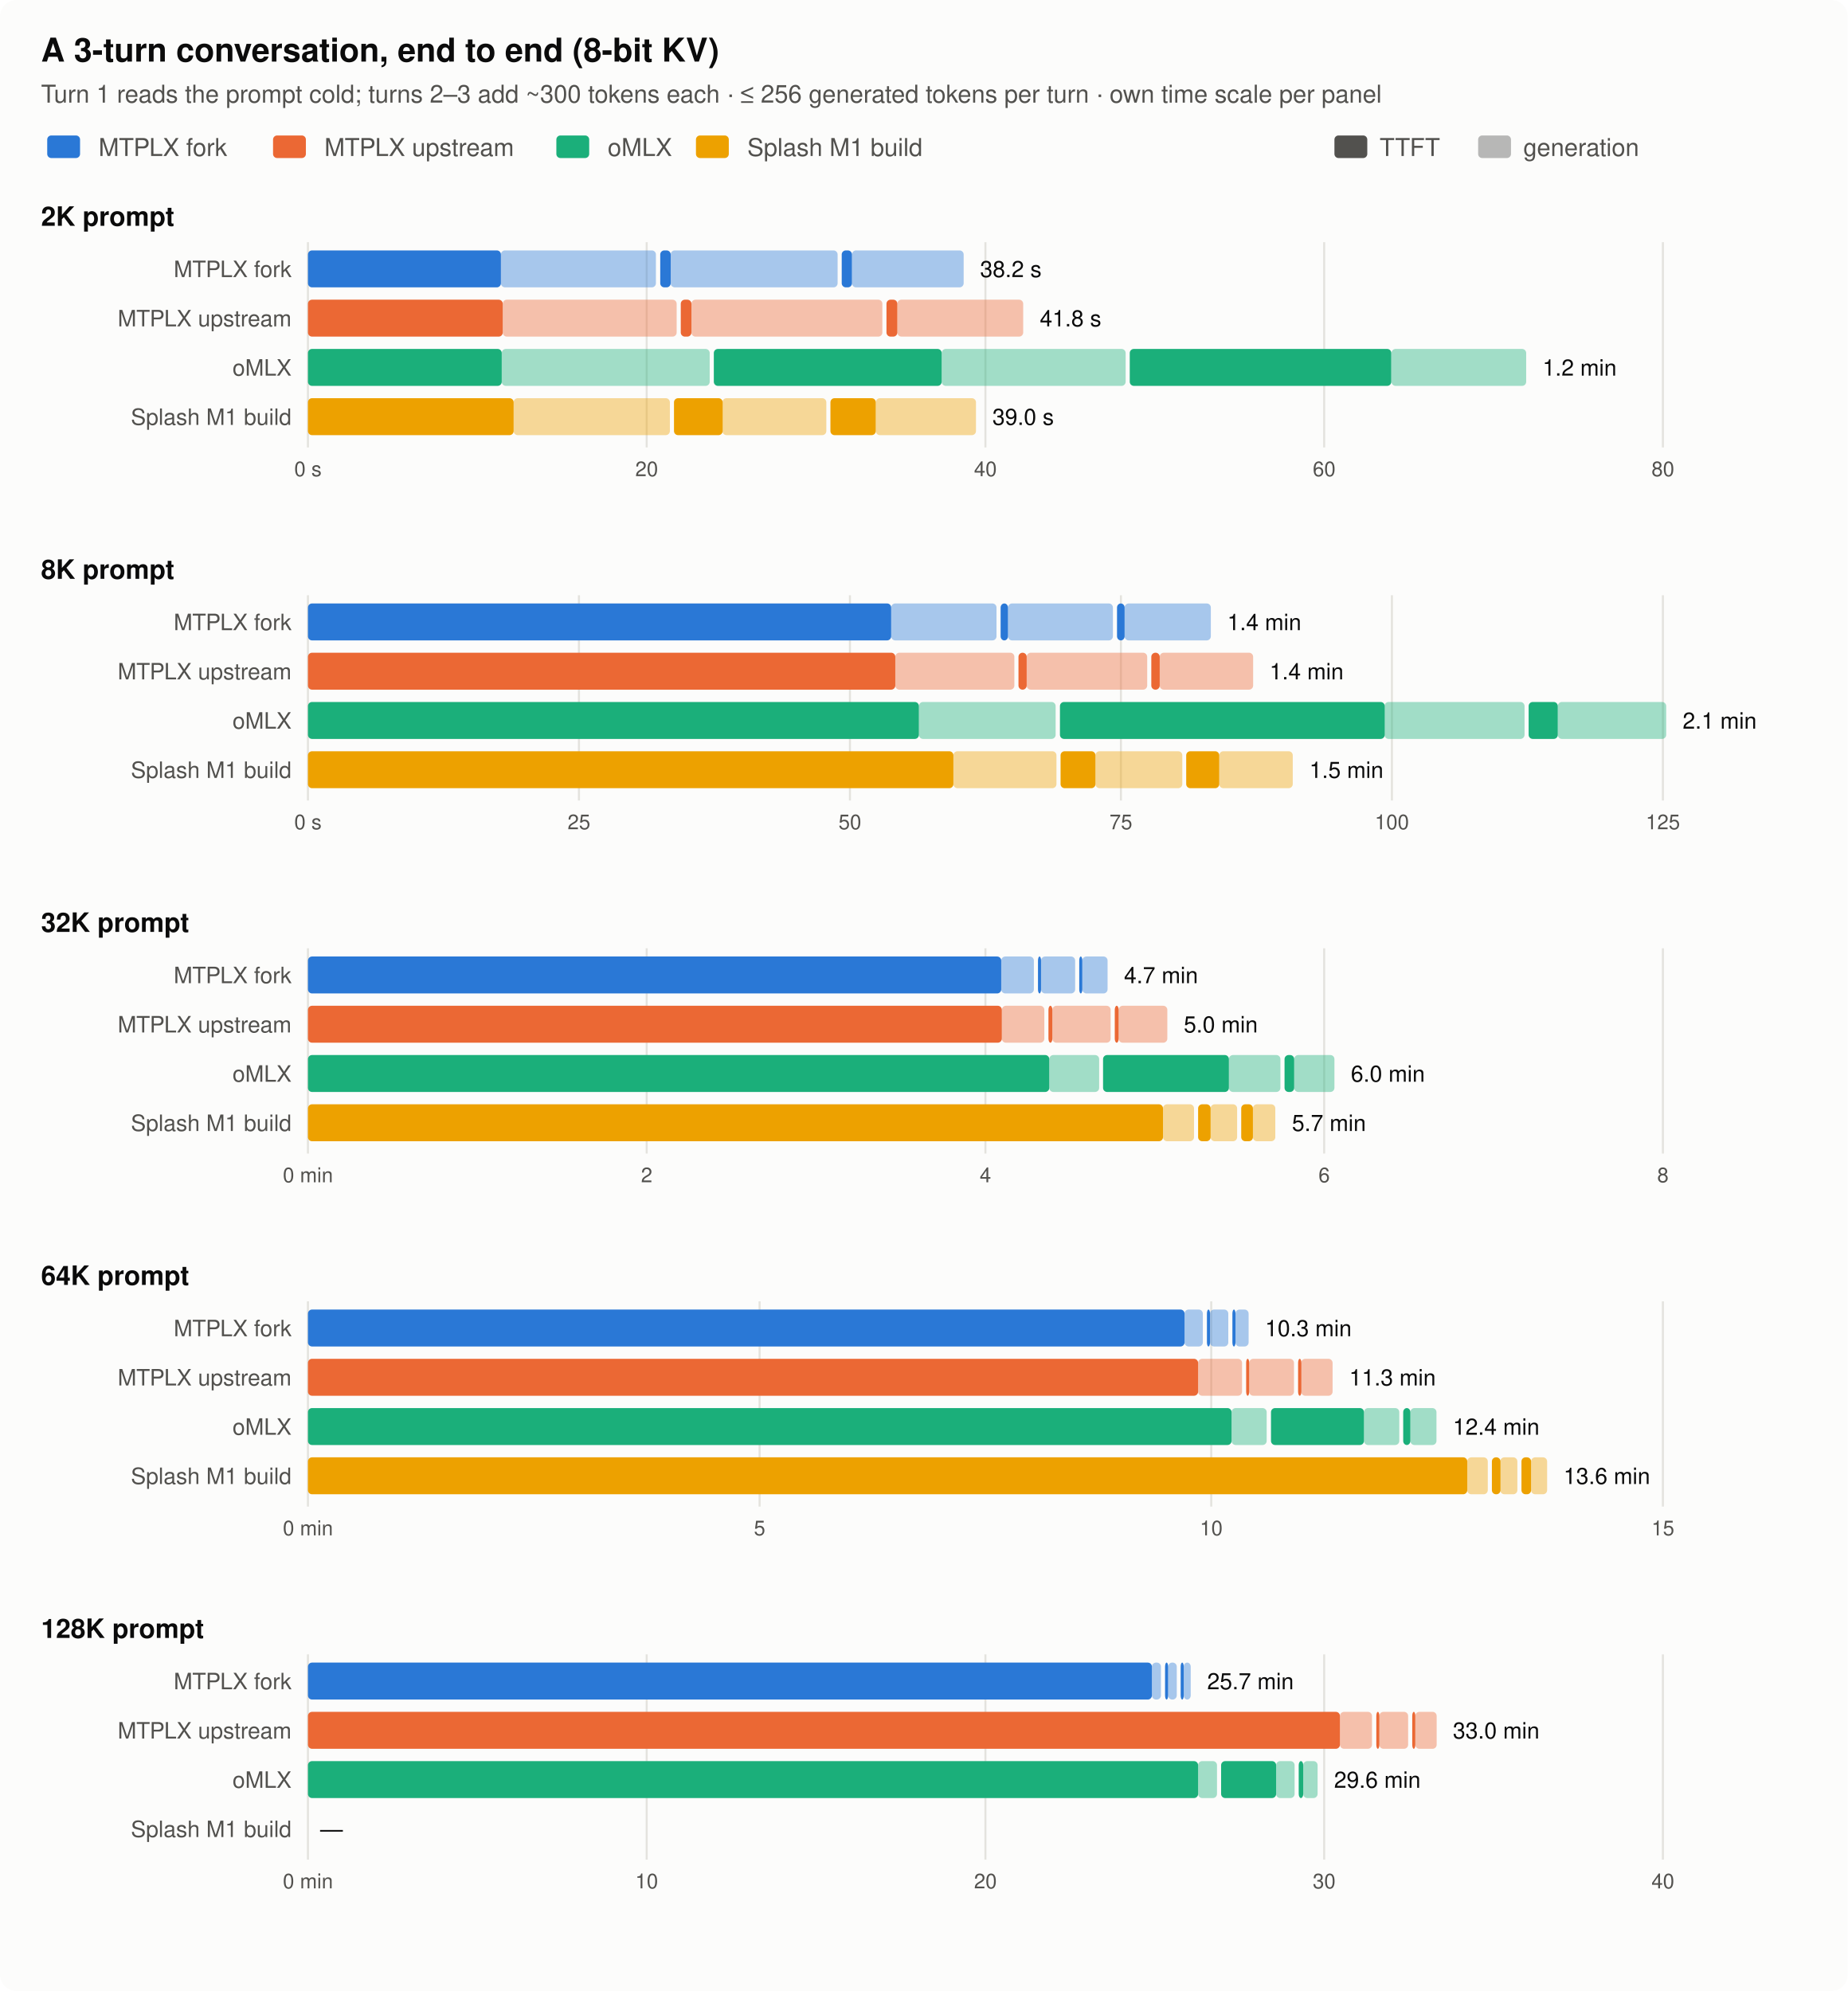
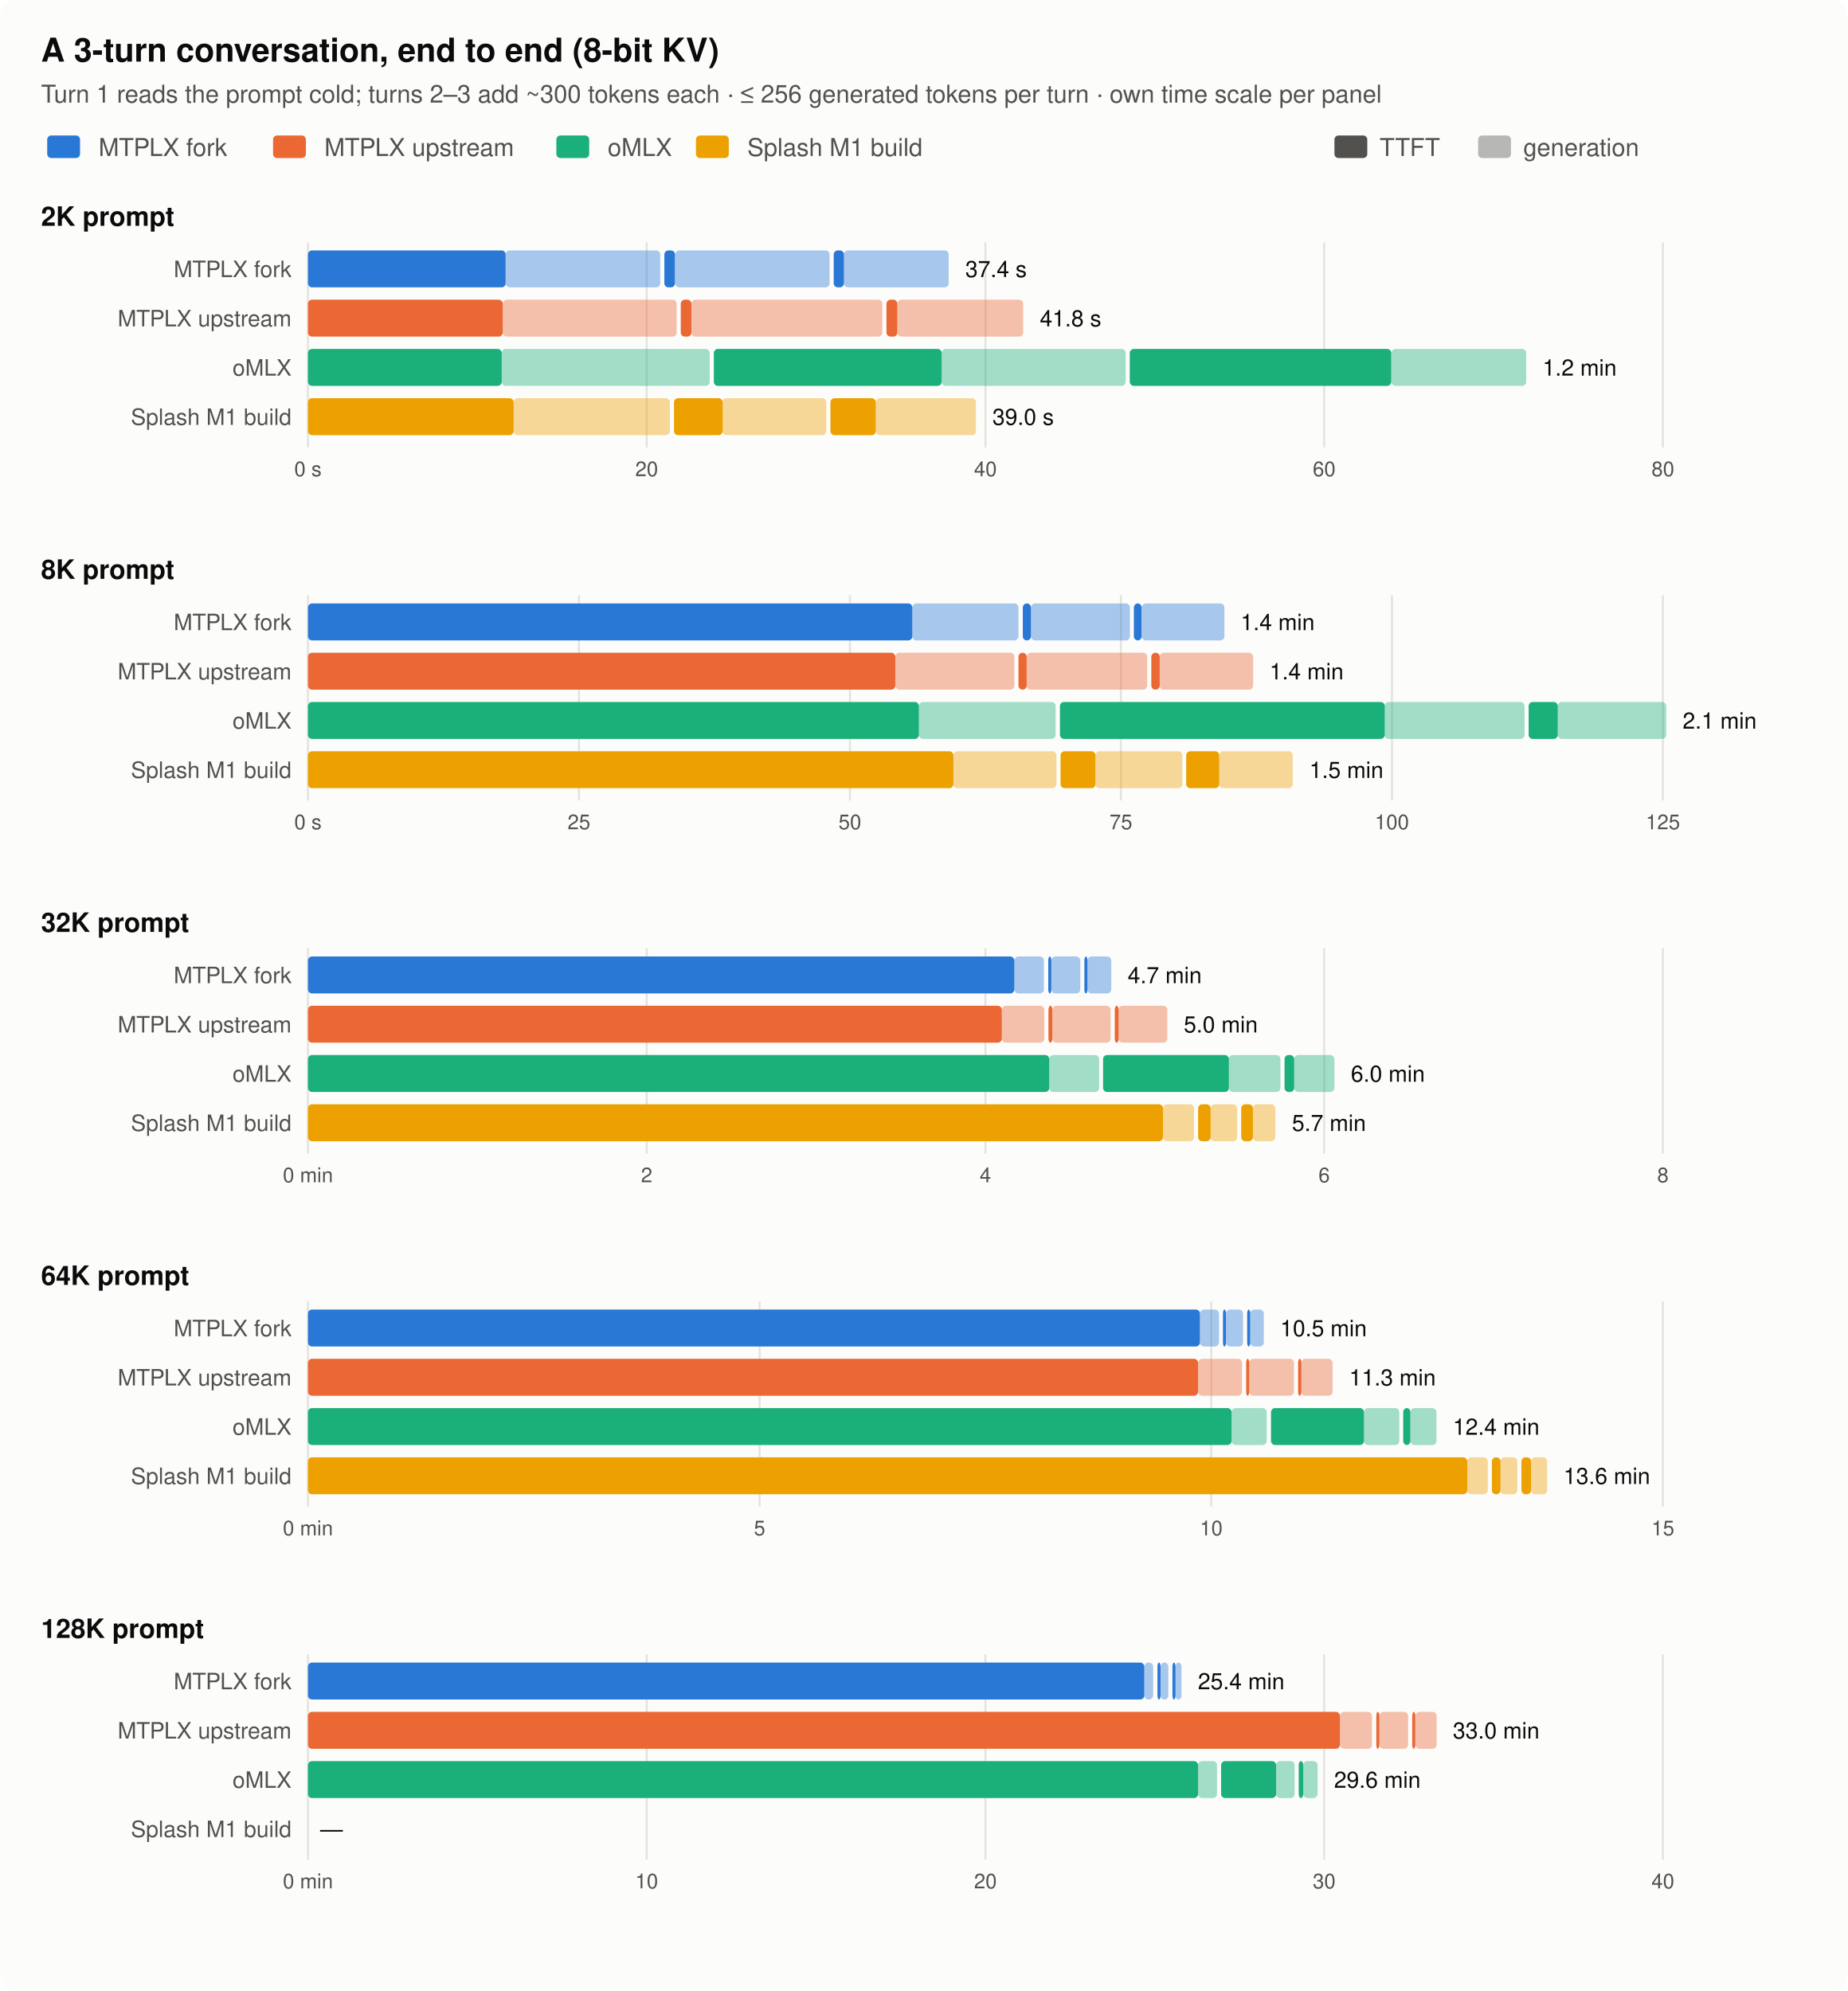
<svg xmlns="http://www.w3.org/2000/svg" viewBox="0 0 900 970" width="900" height="970" role="img" aria-label="A 3-turn conversation, end to end (8-bit KV)" font-family="-apple-system,BlinkMacSystemFont,Segoe UI,Helvetica,Arial,sans-serif">
  <rect width="900" height="970" rx="8" fill="#fcfcfb" />
  <text x="20" y="30" fill="#0b0b0b" font-size="16" font-weight="600">A 3-turn conversation, end to end (8-bit KV)</text>
  <text x="20" y="50" fill="#52514e" font-size="12">Turn 1 reads the prompt cold; turns 2–3 add ~300 tokens each · ≤ 256 generated tokens per turn · own time scale per panel</text>
  <rect x="23" y="66" width="16" height="11" rx="2" fill="#2a78d6" />
  <text x="48" y="76" fill="#52514e" font-size="12">MTPLX fork</text>
  <rect x="133" y="66" width="16" height="11" rx="2" fill="#eb6834" />
  <text x="158" y="76" fill="#52514e" font-size="12">MTPLX upstream</text>
  <rect x="271" y="66" width="16" height="11" rx="2" fill="#1baf7a" />
  <text x="296" y="76" fill="#52514e" font-size="12">oMLX</text>
  <rect x="339" y="66" width="16" height="11" rx="2" fill="#eda100" />
  <text x="364" y="76" fill="#52514e" font-size="12">Splash M1 build</text>
  <rect x="650" y="66" width="16" height="11" rx="2" fill="#52514e" />
  <text x="672" y="76" fill="#52514e" font-size="12">TTFT</text>
  <rect x="720" y="66" width="16" height="11" rx="2" fill="#52514e" fill-opacity="0.4" />
  <text x="742" y="76" fill="#52514e" font-size="12">generation</text>
  <text x="20" y="110" fill="#0b0b0b" font-size="13" font-weight="600">2K prompt</text>
  <line x1="150.0" x2="150.0" y1="118" y2="218" stroke="#e4e3de" />
  <text x="150.0" y="232" fill="#52514e" font-size="10" text-anchor="middle">0 s</text>
  <line x1="315.0" x2="315.0" y1="118" y2="218" stroke="#e4e3de" />
  <text x="315.0" y="232" fill="#52514e" font-size="10" text-anchor="middle">20 </text>
  <line x1="480.0" x2="480.0" y1="118" y2="218" stroke="#e4e3de" />
  <text x="480.0" y="232" fill="#52514e" font-size="10" text-anchor="middle">40 </text>
  <line x1="645.0" x2="645.0" y1="118" y2="218" stroke="#e4e3de" />
  <text x="645.0" y="232" fill="#52514e" font-size="10" text-anchor="middle">60 </text>
  <line x1="810.0" x2="810.0" y1="118" y2="218" stroke="#e4e3de" />
  <text x="810.0" y="232" fill="#52514e" font-size="10" text-anchor="middle">80 </text>
  <text x="142" y="135" fill="#52514e" font-size="11" text-anchor="end">MTPLX fork</text>
-   <rect x="150.0" y="122" width="94.0" height="18" rx="2" fill="#2a78d6" />
-   <rect x="244.0" y="122" width="75.5" height="18" rx="2" fill="#2a78d6" fill-opacity="0.4" />
-   <rect x="321.6" y="122" width="5.1" height="18" rx="2" fill="#2a78d6" />
-   <rect x="326.7" y="122" width="81.3" height="18" rx="2" fill="#2a78d6" fill-opacity="0.4" />
-   <rect x="410.0" y="122" width="5.0" height="18" rx="2" fill="#2a78d6" />
-   <rect x="415.0" y="122" width="54.4" height="18" rx="2" fill="#2a78d6" fill-opacity="0.4" />
-   <text x="477.4" y="135" fill="#0b0b0b" font-size="11">38.2 s</text>
+   <rect x="150.0" y="122" width="96.3" height="18" rx="2" fill="#2a78d6" />
+   <rect x="246.3" y="122" width="75.3" height="18" rx="2" fill="#2a78d6" fill-opacity="0.4" />
+   <rect x="323.6" y="122" width="5.2" height="18" rx="2" fill="#2a78d6" />
+   <rect x="328.9" y="122" width="75.2" height="18" rx="2" fill="#2a78d6" fill-opacity="0.4" />
+   <rect x="406.1" y="122" width="5.0" height="18" rx="2" fill="#2a78d6" />
+   <rect x="411.1" y="122" width="51.0" height="18" rx="2" fill="#2a78d6" fill-opacity="0.4" />
+   <text x="470.2" y="135" fill="#0b0b0b" font-size="11">37.4 s</text>
  <text x="142" y="159" fill="#52514e" font-size="11" text-anchor="end">MTPLX upstream</text>
  <rect x="150.0" y="146" width="94.9" height="18" rx="2" fill="#eb6834" />
  <rect x="244.9" y="146" width="84.7" height="18" rx="2" fill="#eb6834" fill-opacity="0.4" />
  <rect x="331.6" y="146" width="5.2" height="18" rx="2" fill="#eb6834" />
  <rect x="336.8" y="146" width="93.0" height="18" rx="2" fill="#eb6834" fill-opacity="0.4" />
  <rect x="431.8" y="146" width="5.3" height="18" rx="2" fill="#eb6834" />
  <rect x="437.1" y="146" width="61.3" height="18" rx="2" fill="#eb6834" fill-opacity="0.4" />
  <text x="506.5" y="159" fill="#0b0b0b" font-size="11">41.8 s</text>
  <text x="142" y="183" fill="#52514e" font-size="11" text-anchor="end">oMLX</text>
  <rect x="150.0" y="170" width="94.4" height="18" rx="2" fill="#1baf7a" />
  <rect x="244.4" y="170" width="101.3" height="18" rx="2" fill="#1baf7a" fill-opacity="0.4" />
  <rect x="347.7" y="170" width="111.0" height="18" rx="2" fill="#1baf7a" />
  <rect x="458.7" y="170" width="89.6" height="18" rx="2" fill="#1baf7a" fill-opacity="0.4" />
  <rect x="550.3" y="170" width="127.4" height="18" rx="2" fill="#1baf7a" />
  <rect x="677.8" y="170" width="65.6" height="18" rx="2" fill="#1baf7a" fill-opacity="0.4" />
  <text x="751.4" y="183" fill="#0b0b0b" font-size="11">1.2 min</text>
  <text x="142" y="207" fill="#52514e" font-size="11" text-anchor="end">Splash M1 build</text>
  <rect x="150.0" y="194" width="100.2" height="18" rx="2" fill="#eda100" />
  <rect x="250.2" y="194" width="76.1" height="18" rx="2" fill="#eda100" fill-opacity="0.4" />
  <rect x="328.3" y="194" width="23.7" height="18" rx="2" fill="#eda100" />
  <rect x="351.9" y="194" width="50.6" height="18" rx="2" fill="#eda100" fill-opacity="0.4" />
  <rect x="404.5" y="194" width="22.1" height="18" rx="2" fill="#eda100" />
  <rect x="426.6" y="194" width="48.8" height="18" rx="2" fill="#eda100" fill-opacity="0.4" />
  <text x="483.4" y="207" fill="#0b0b0b" font-size="11">39.0 s</text>
  <text x="20" y="282" fill="#0b0b0b" font-size="13" font-weight="600">8K prompt</text>
  <line x1="150.0" x2="150.0" y1="290" y2="390" stroke="#e4e3de" />
  <text x="150.0" y="404" fill="#52514e" font-size="10" text-anchor="middle">0 s</text>
  <line x1="282.0" x2="282.0" y1="290" y2="390" stroke="#e4e3de" />
  <text x="282.0" y="404" fill="#52514e" font-size="10" text-anchor="middle">25 </text>
  <line x1="414.0" x2="414.0" y1="290" y2="390" stroke="#e4e3de" />
  <text x="414.0" y="404" fill="#52514e" font-size="10" text-anchor="middle">50 </text>
  <line x1="546.0" x2="546.0" y1="290" y2="390" stroke="#e4e3de" />
  <text x="546.0" y="404" fill="#52514e" font-size="10" text-anchor="middle">75 </text>
  <line x1="678.0" x2="678.0" y1="290" y2="390" stroke="#e4e3de" />
  <text x="678.0" y="404" fill="#52514e" font-size="10" text-anchor="middle">100 </text>
  <line x1="810.0" x2="810.0" y1="290" y2="390" stroke="#e4e3de" />
  <text x="810.0" y="404" fill="#52514e" font-size="10" text-anchor="middle">125 </text>
  <text x="142" y="307" fill="#52514e" font-size="11" text-anchor="end">MTPLX fork</text>
-   <rect x="150.0" y="294" width="284.1" height="18" rx="2" fill="#2a78d6" />
-   <rect x="434.1" y="294" width="51.3" height="18" rx="2" fill="#2a78d6" fill-opacity="0.4" />
-   <rect x="487.4" y="294" width="3.6" height="18" rx="2" fill="#2a78d6" />
-   <rect x="491.0" y="294" width="51.1" height="18" rx="2" fill="#2a78d6" fill-opacity="0.4" />
-   <rect x="544.1" y="294" width="3.7" height="18" rx="2" fill="#2a78d6" />
-   <rect x="547.8" y="294" width="42.0" height="18" rx="2" fill="#2a78d6" fill-opacity="0.4" />
-   <text x="597.8" y="307" fill="#0b0b0b" font-size="11">1.4 min</text>
+   <rect x="150.0" y="294" width="294.4" height="18" rx="2" fill="#2a78d6" />
+   <rect x="444.4" y="294" width="51.7" height="18" rx="2" fill="#2a78d6" fill-opacity="0.4" />
+   <rect x="498.2" y="294" width="4.0" height="18" rx="2" fill="#2a78d6" />
+   <rect x="502.2" y="294" width="48.2" height="18" rx="2" fill="#2a78d6" fill-opacity="0.4" />
+   <rect x="552.3" y="294" width="3.8" height="18" rx="2" fill="#2a78d6" />
+   <rect x="556.2" y="294" width="40.2" height="18" rx="2" fill="#2a78d6" fill-opacity="0.4" />
+   <text x="604.3" y="307" fill="#0b0b0b" font-size="11">1.4 min</text>
  <text x="142" y="331" fill="#52514e" font-size="11" text-anchor="end">MTPLX upstream</text>
  <rect x="150.0" y="318" width="286.1" height="18" rx="2" fill="#eb6834" />
  <rect x="436.1" y="318" width="58.0" height="18" rx="2" fill="#eb6834" fill-opacity="0.4" />
  <rect x="496.1" y="318" width="4.0" height="18" rx="2" fill="#eb6834" />
  <rect x="500.1" y="318" width="58.7" height="18" rx="2" fill="#eb6834" fill-opacity="0.4" />
  <rect x="560.8" y="318" width="4.1" height="18" rx="2" fill="#eb6834" />
  <rect x="564.9" y="318" width="45.5" height="18" rx="2" fill="#eb6834" fill-opacity="0.4" />
  <text x="618.4" y="331" fill="#0b0b0b" font-size="11">1.4 min</text>
  <text x="142" y="355" fill="#52514e" font-size="11" text-anchor="end">oMLX</text>
  <rect x="150.0" y="342" width="297.6" height="18" rx="2" fill="#1baf7a" />
  <rect x="447.6" y="342" width="66.6" height="18" rx="2" fill="#1baf7a" fill-opacity="0.4" />
  <rect x="516.3" y="342" width="158.2" height="18" rx="2" fill="#1baf7a" />
  <rect x="674.4" y="342" width="68.2" height="18" rx="2" fill="#1baf7a" fill-opacity="0.4" />
  <rect x="744.6" y="342" width="14.2" height="18" rx="2" fill="#1baf7a" />
  <rect x="758.8" y="342" width="52.8" height="18" rx="2" fill="#1baf7a" fill-opacity="0.4" />
  <text x="819.6" y="355" fill="#0b0b0b" font-size="11">2.1 min</text>
  <text x="142" y="379" fill="#52514e" font-size="11" text-anchor="end">Splash M1 build</text>
  <rect x="150.0" y="366" width="314.4" height="18" rx="2" fill="#eda100" />
  <rect x="464.4" y="366" width="50.2" height="18" rx="2" fill="#eda100" fill-opacity="0.4" />
  <rect x="516.6" y="366" width="17.0" height="18" rx="2" fill="#eda100" />
  <rect x="533.6" y="366" width="42.3" height="18" rx="2" fill="#eda100" fill-opacity="0.4" />
  <rect x="577.8" y="366" width="16.1" height="18" rx="2" fill="#eda100" />
  <rect x="593.9" y="366" width="35.8" height="18" rx="2" fill="#eda100" fill-opacity="0.4" />
  <text x="637.8" y="379" fill="#0b0b0b" font-size="11">1.5 min</text>
  <text x="20" y="454" fill="#0b0b0b" font-size="13" font-weight="600">32K prompt</text>
  <line x1="150.0" x2="150.0" y1="462" y2="562" stroke="#e4e3de" />
  <text x="150.0" y="576" fill="#52514e" font-size="10" text-anchor="middle">0 min</text>
  <line x1="315.0" x2="315.0" y1="462" y2="562" stroke="#e4e3de" />
  <text x="315.0" y="576" fill="#52514e" font-size="10" text-anchor="middle">2 </text>
  <line x1="480.0" x2="480.0" y1="462" y2="562" stroke="#e4e3de" />
  <text x="480.0" y="576" fill="#52514e" font-size="10" text-anchor="middle">4 </text>
  <line x1="645.0" x2="645.0" y1="462" y2="562" stroke="#e4e3de" />
  <text x="645.0" y="576" fill="#52514e" font-size="10" text-anchor="middle">6 </text>
  <line x1="810.0" x2="810.0" y1="462" y2="562" stroke="#e4e3de" />
  <text x="810.0" y="576" fill="#52514e" font-size="10" text-anchor="middle">8 </text>
  <text x="142" y="479" fill="#52514e" font-size="11" text-anchor="end">MTPLX fork</text>
-   <rect x="150.0" y="466" width="337.7" height="18" rx="2" fill="#2a78d6" />
-   <rect x="487.7" y="466" width="15.9" height="18" rx="2" fill="#2a78d6" fill-opacity="0.4" />
-   <rect x="505.6" y="466" width="1.5" height="18" rx="2" fill="#2a78d6" />
-   <rect x="507.1" y="466" width="16.6" height="18" rx="2" fill="#2a78d6" fill-opacity="0.4" />
-   <rect x="525.7" y="466" width="1.5" height="18" rx="2" fill="#2a78d6" />
-   <rect x="527.2" y="466" width="12.3" height="18" rx="2" fill="#2a78d6" fill-opacity="0.4" />
-   <text x="547.5" y="479" fill="#0b0b0b" font-size="11">4.7 min</text>
+   <rect x="150.0" y="466" width="344.1" height="18" rx="2" fill="#2a78d6" />
+   <rect x="494.1" y="466" width="14.4" height="18" rx="2" fill="#2a78d6" fill-opacity="0.4" />
+   <rect x="510.6" y="466" width="1.5" height="18" rx="2" fill="#2a78d6" />
+   <rect x="512.1" y="466" width="14.1" height="18" rx="2" fill="#2a78d6" fill-opacity="0.4" />
+   <rect x="528.2" y="466" width="1.5" height="18" rx="2" fill="#2a78d6" />
+   <rect x="529.7" y="466" width="11.6" height="18" rx="2" fill="#2a78d6" fill-opacity="0.4" />
+   <text x="549.3" y="479" fill="#0b0b0b" font-size="11">4.7 min</text>
  <text x="142" y="503" fill="#52514e" font-size="11" text-anchor="end">MTPLX upstream</text>
  <rect x="150.0" y="490" width="338.0" height="18" rx="2" fill="#eb6834" />
  <rect x="488.0" y="490" width="20.7" height="18" rx="2" fill="#eb6834" fill-opacity="0.4" />
  <rect x="510.7" y="490" width="1.9" height="18" rx="2" fill="#eb6834" />
  <rect x="512.6" y="490" width="28.4" height="18" rx="2" fill="#eb6834" fill-opacity="0.4" />
  <rect x="543.0" y="490" width="1.9" height="18" rx="2" fill="#eb6834" />
  <rect x="544.9" y="490" width="23.7" height="18" rx="2" fill="#eb6834" fill-opacity="0.4" />
  <text x="576.6" y="503" fill="#0b0b0b" font-size="11">5.0 min</text>
  <text x="142" y="527" fill="#52514e" font-size="11" text-anchor="end">oMLX</text>
  <rect x="150.0" y="514" width="361.1" height="18" rx="2" fill="#1baf7a" />
  <rect x="511.1" y="514" width="24.3" height="18" rx="2" fill="#1baf7a" fill-opacity="0.4" />
  <rect x="537.3" y="514" width="61.3" height="18" rx="2" fill="#1baf7a" />
  <rect x="598.6" y="514" width="25.1" height="18" rx="2" fill="#1baf7a" fill-opacity="0.4" />
  <rect x="625.7" y="514" width="4.7" height="18" rx="2" fill="#1baf7a" />
  <rect x="630.4" y="514" width="19.6" height="18" rx="2" fill="#1baf7a" fill-opacity="0.4" />
  <text x="658.0" y="527" fill="#0b0b0b" font-size="11">6.0 min</text>
  <text x="142" y="551" fill="#52514e" font-size="11" text-anchor="end">Splash M1 build</text>
  <rect x="150.0" y="538" width="416.5" height="18" rx="2" fill="#eda100" />
  <rect x="566.5" y="538" width="15.1" height="18" rx="2" fill="#eda100" fill-opacity="0.4" />
  <rect x="583.6" y="538" width="6.1" height="18" rx="2" fill="#eda100" />
  <rect x="589.7" y="538" width="12.9" height="18" rx="2" fill="#eda100" fill-opacity="0.4" />
  <rect x="604.6" y="538" width="5.7" height="18" rx="2" fill="#eda100" />
  <rect x="610.3" y="538" width="10.9" height="18" rx="2" fill="#eda100" fill-opacity="0.4" />
  <text x="629.3" y="551" fill="#0b0b0b" font-size="11">5.7 min</text>
  <text x="20" y="626" fill="#0b0b0b" font-size="13" font-weight="600">64K prompt</text>
  <line x1="150.0" x2="150.0" y1="634" y2="734" stroke="#e4e3de" />
  <text x="150.0" y="748" fill="#52514e" font-size="10" text-anchor="middle">0 min</text>
  <line x1="370.0" x2="370.0" y1="634" y2="734" stroke="#e4e3de" />
  <text x="370.0" y="748" fill="#52514e" font-size="10" text-anchor="middle">5 </text>
  <line x1="590.0" x2="590.0" y1="634" y2="734" stroke="#e4e3de" />
  <text x="590.0" y="748" fill="#52514e" font-size="10" text-anchor="middle">10 </text>
  <line x1="810.0" x2="810.0" y1="634" y2="734" stroke="#e4e3de" />
  <text x="810.0" y="748" fill="#52514e" font-size="10" text-anchor="middle">15 </text>
  <text x="142" y="651" fill="#52514e" font-size="11" text-anchor="end">MTPLX fork</text>
-   <rect x="150.0" y="638" width="427.0" height="18" rx="2" fill="#2a78d6" />
-   <rect x="577.0" y="638" width="8.9" height="18" rx="2" fill="#2a78d6" fill-opacity="0.4" />
-   <rect x="587.9" y="638" width="1.5" height="18" rx="2" fill="#2a78d6" />
-   <rect x="589.4" y="638" width="8.9" height="18" rx="2" fill="#2a78d6" fill-opacity="0.4" />
-   <rect x="600.3" y="638" width="1.5" height="18" rx="2" fill="#2a78d6" />
-   <rect x="601.8" y="638" width="6.4" height="18" rx="2" fill="#2a78d6" fill-opacity="0.4" />
-   <text x="616.2" y="651" fill="#0b0b0b" font-size="11">10.3 min</text>
+   <rect x="150.0" y="638" width="434.5" height="18" rx="2" fill="#2a78d6" />
+   <rect x="584.5" y="638" width="9.3" height="18" rx="2" fill="#2a78d6" fill-opacity="0.4" />
+   <rect x="595.7" y="638" width="1.5" height="18" rx="2" fill="#2a78d6" />
+   <rect x="597.2" y="638" width="8.3" height="18" rx="2" fill="#2a78d6" fill-opacity="0.4" />
+   <rect x="607.5" y="638" width="1.5" height="18" rx="2" fill="#2a78d6" />
+   <rect x="609.0" y="638" width="6.6" height="18" rx="2" fill="#2a78d6" fill-opacity="0.4" />
+   <text x="623.6" y="651" fill="#0b0b0b" font-size="11">10.5 min</text>
  <text x="142" y="675" fill="#52514e" font-size="11" text-anchor="end">MTPLX upstream</text>
  <rect x="150.0" y="662" width="433.6" height="18" rx="2" fill="#eb6834" />
  <rect x="583.6" y="662" width="21.4" height="18" rx="2" fill="#eb6834" fill-opacity="0.4" />
  <rect x="607.0" y="662" width="1.5" height="18" rx="2" fill="#eb6834" />
  <rect x="608.5" y="662" width="21.8" height="18" rx="2" fill="#eb6834" fill-opacity="0.4" />
  <rect x="632.3" y="662" width="1.6" height="18" rx="2" fill="#eb6834" />
  <rect x="633.8" y="662" width="15.3" height="18" rx="2" fill="#eb6834" fill-opacity="0.4" />
  <text x="657.2" y="675" fill="#0b0b0b" font-size="11">11.3 min</text>
  <text x="142" y="699" fill="#52514e" font-size="11" text-anchor="end">oMLX</text>
  <rect x="150.0" y="686" width="449.9" height="18" rx="2" fill="#1baf7a" />
  <rect x="599.9" y="686" width="17.1" height="18" rx="2" fill="#1baf7a" fill-opacity="0.4" />
  <rect x="619.1" y="686" width="45.3" height="18" rx="2" fill="#1baf7a" />
  <rect x="664.4" y="686" width="17.2" height="18" rx="2" fill="#1baf7a" fill-opacity="0.4" />
  <rect x="683.5" y="686" width="3.5" height="18" rx="2" fill="#1baf7a" />
  <rect x="687.0" y="686" width="12.7" height="18" rx="2" fill="#1baf7a" fill-opacity="0.4" />
  <text x="707.7" y="699" fill="#0b0b0b" font-size="11">12.4 min</text>
  <text x="142" y="723" fill="#52514e" font-size="11" text-anchor="end">Splash M1 build</text>
  <rect x="150.0" y="710" width="564.7" height="18" rx="2" fill="#eda100" />
  <rect x="714.7" y="710" width="10.0" height="18" rx="2" fill="#eda100" fill-opacity="0.4" />
  <rect x="726.7" y="710" width="4.2" height="18" rx="2" fill="#eda100" />
  <rect x="730.8" y="710" width="8.3" height="18" rx="2" fill="#eda100" fill-opacity="0.4" />
  <rect x="741.1" y="710" width="4.7" height="18" rx="2" fill="#eda100" />
  <rect x="745.8" y="710" width="7.8" height="18" rx="2" fill="#eda100" fill-opacity="0.4" />
  <text x="761.6" y="723" fill="#0b0b0b" font-size="11">13.6 min</text>
  <text x="20" y="798" fill="#0b0b0b" font-size="13" font-weight="600">128K prompt</text>
  <line x1="150.0" x2="150.0" y1="806" y2="906" stroke="#e4e3de" />
  <text x="150.0" y="920" fill="#52514e" font-size="10" text-anchor="middle">0 min</text>
  <line x1="315.0" x2="315.0" y1="806" y2="906" stroke="#e4e3de" />
  <text x="315.0" y="920" fill="#52514e" font-size="10" text-anchor="middle">10 </text>
  <line x1="480.0" x2="480.0" y1="806" y2="906" stroke="#e4e3de" />
  <text x="480.0" y="920" fill="#52514e" font-size="10" text-anchor="middle">20 </text>
  <line x1="645.0" x2="645.0" y1="806" y2="906" stroke="#e4e3de" />
  <text x="645.0" y="920" fill="#52514e" font-size="10" text-anchor="middle">30 </text>
  <line x1="810.0" x2="810.0" y1="806" y2="906" stroke="#e4e3de" />
  <text x="810.0" y="920" fill="#52514e" font-size="10" text-anchor="middle">40 </text>
  <text x="142" y="823" fill="#52514e" font-size="11" text-anchor="end">MTPLX fork</text>
-   <rect x="150.0" y="810" width="411.1" height="18" rx="2" fill="#2a78d6" />
-   <rect x="561.1" y="810" width="4.4" height="18" rx="2" fill="#2a78d6" fill-opacity="0.4" />
-   <rect x="567.5" y="810" width="1.5" height="18" rx="2" fill="#2a78d6" />
-   <rect x="569.0" y="810" width="4.2" height="18" rx="2" fill="#2a78d6" fill-opacity="0.4" />
-   <rect x="575.1" y="810" width="1.5" height="18" rx="2" fill="#2a78d6" />
-   <rect x="576.6" y="810" width="3.4" height="18" rx="2" fill="#2a78d6" fill-opacity="0.4" />
-   <text x="588.0" y="823" fill="#0b0b0b" font-size="11">25.7 min</text>
+   <rect x="150.0" y="810" width="407.4" height="18" rx="2" fill="#2a78d6" />
+   <rect x="557.4" y="810" width="4.3" height="18" rx="2" fill="#2a78d6" fill-opacity="0.4" />
+   <rect x="563.8" y="810" width="1.5" height="18" rx="2" fill="#2a78d6" />
+   <rect x="565.3" y="810" width="3.8" height="18" rx="2" fill="#2a78d6" fill-opacity="0.4" />
+   <rect x="571.1" y="810" width="1.5" height="18" rx="2" fill="#2a78d6" />
+   <rect x="572.6" y="810" width="2.9" height="18" rx="2" fill="#2a78d6" fill-opacity="0.4" />
+   <text x="583.5" y="823" fill="#0b0b0b" font-size="11">25.4 min</text>
  <text x="142" y="847" fill="#52514e" font-size="11" text-anchor="end">MTPLX upstream</text>
  <rect x="150.0" y="834" width="502.7" height="18" rx="2" fill="#eb6834" />
  <rect x="652.7" y="834" width="15.6" height="18" rx="2" fill="#eb6834" fill-opacity="0.4" />
  <rect x="670.4" y="834" width="1.5" height="18" rx="2" fill="#eb6834" />
  <rect x="671.9" y="834" width="14.0" height="18" rx="2" fill="#eb6834" fill-opacity="0.4" />
  <rect x="687.9" y="834" width="1.5" height="18" rx="2" fill="#eb6834" />
  <rect x="689.4" y="834" width="10.4" height="18" rx="2" fill="#eb6834" fill-opacity="0.4" />
  <text x="707.7" y="847" fill="#0b0b0b" font-size="11">33.0 min</text>
  <text x="142" y="871" fill="#52514e" font-size="11" text-anchor="end">oMLX</text>
  <rect x="150.0" y="858" width="433.6" height="18" rx="2" fill="#1baf7a" />
  <rect x="583.6" y="858" width="9.2" height="18" rx="2" fill="#1baf7a" fill-opacity="0.4" />
  <rect x="594.8" y="858" width="26.8" height="18" rx="2" fill="#1baf7a" />
  <rect x="621.6" y="858" width="9.0" height="18" rx="2" fill="#1baf7a" fill-opacity="0.4" />
  <rect x="632.6" y="858" width="2.2" height="18" rx="2" fill="#1baf7a" />
  <rect x="634.8" y="858" width="7.0" height="18" rx="2" fill="#1baf7a" fill-opacity="0.4" />
  <text x="649.8" y="871" fill="#0b0b0b" font-size="11">29.6 min</text>
  <text x="142" y="895" fill="#52514e" font-size="11" text-anchor="end">Splash M1 build</text>
  <text x="156.0" y="895" fill="#0b0b0b" font-size="11">—</text>
</svg>
